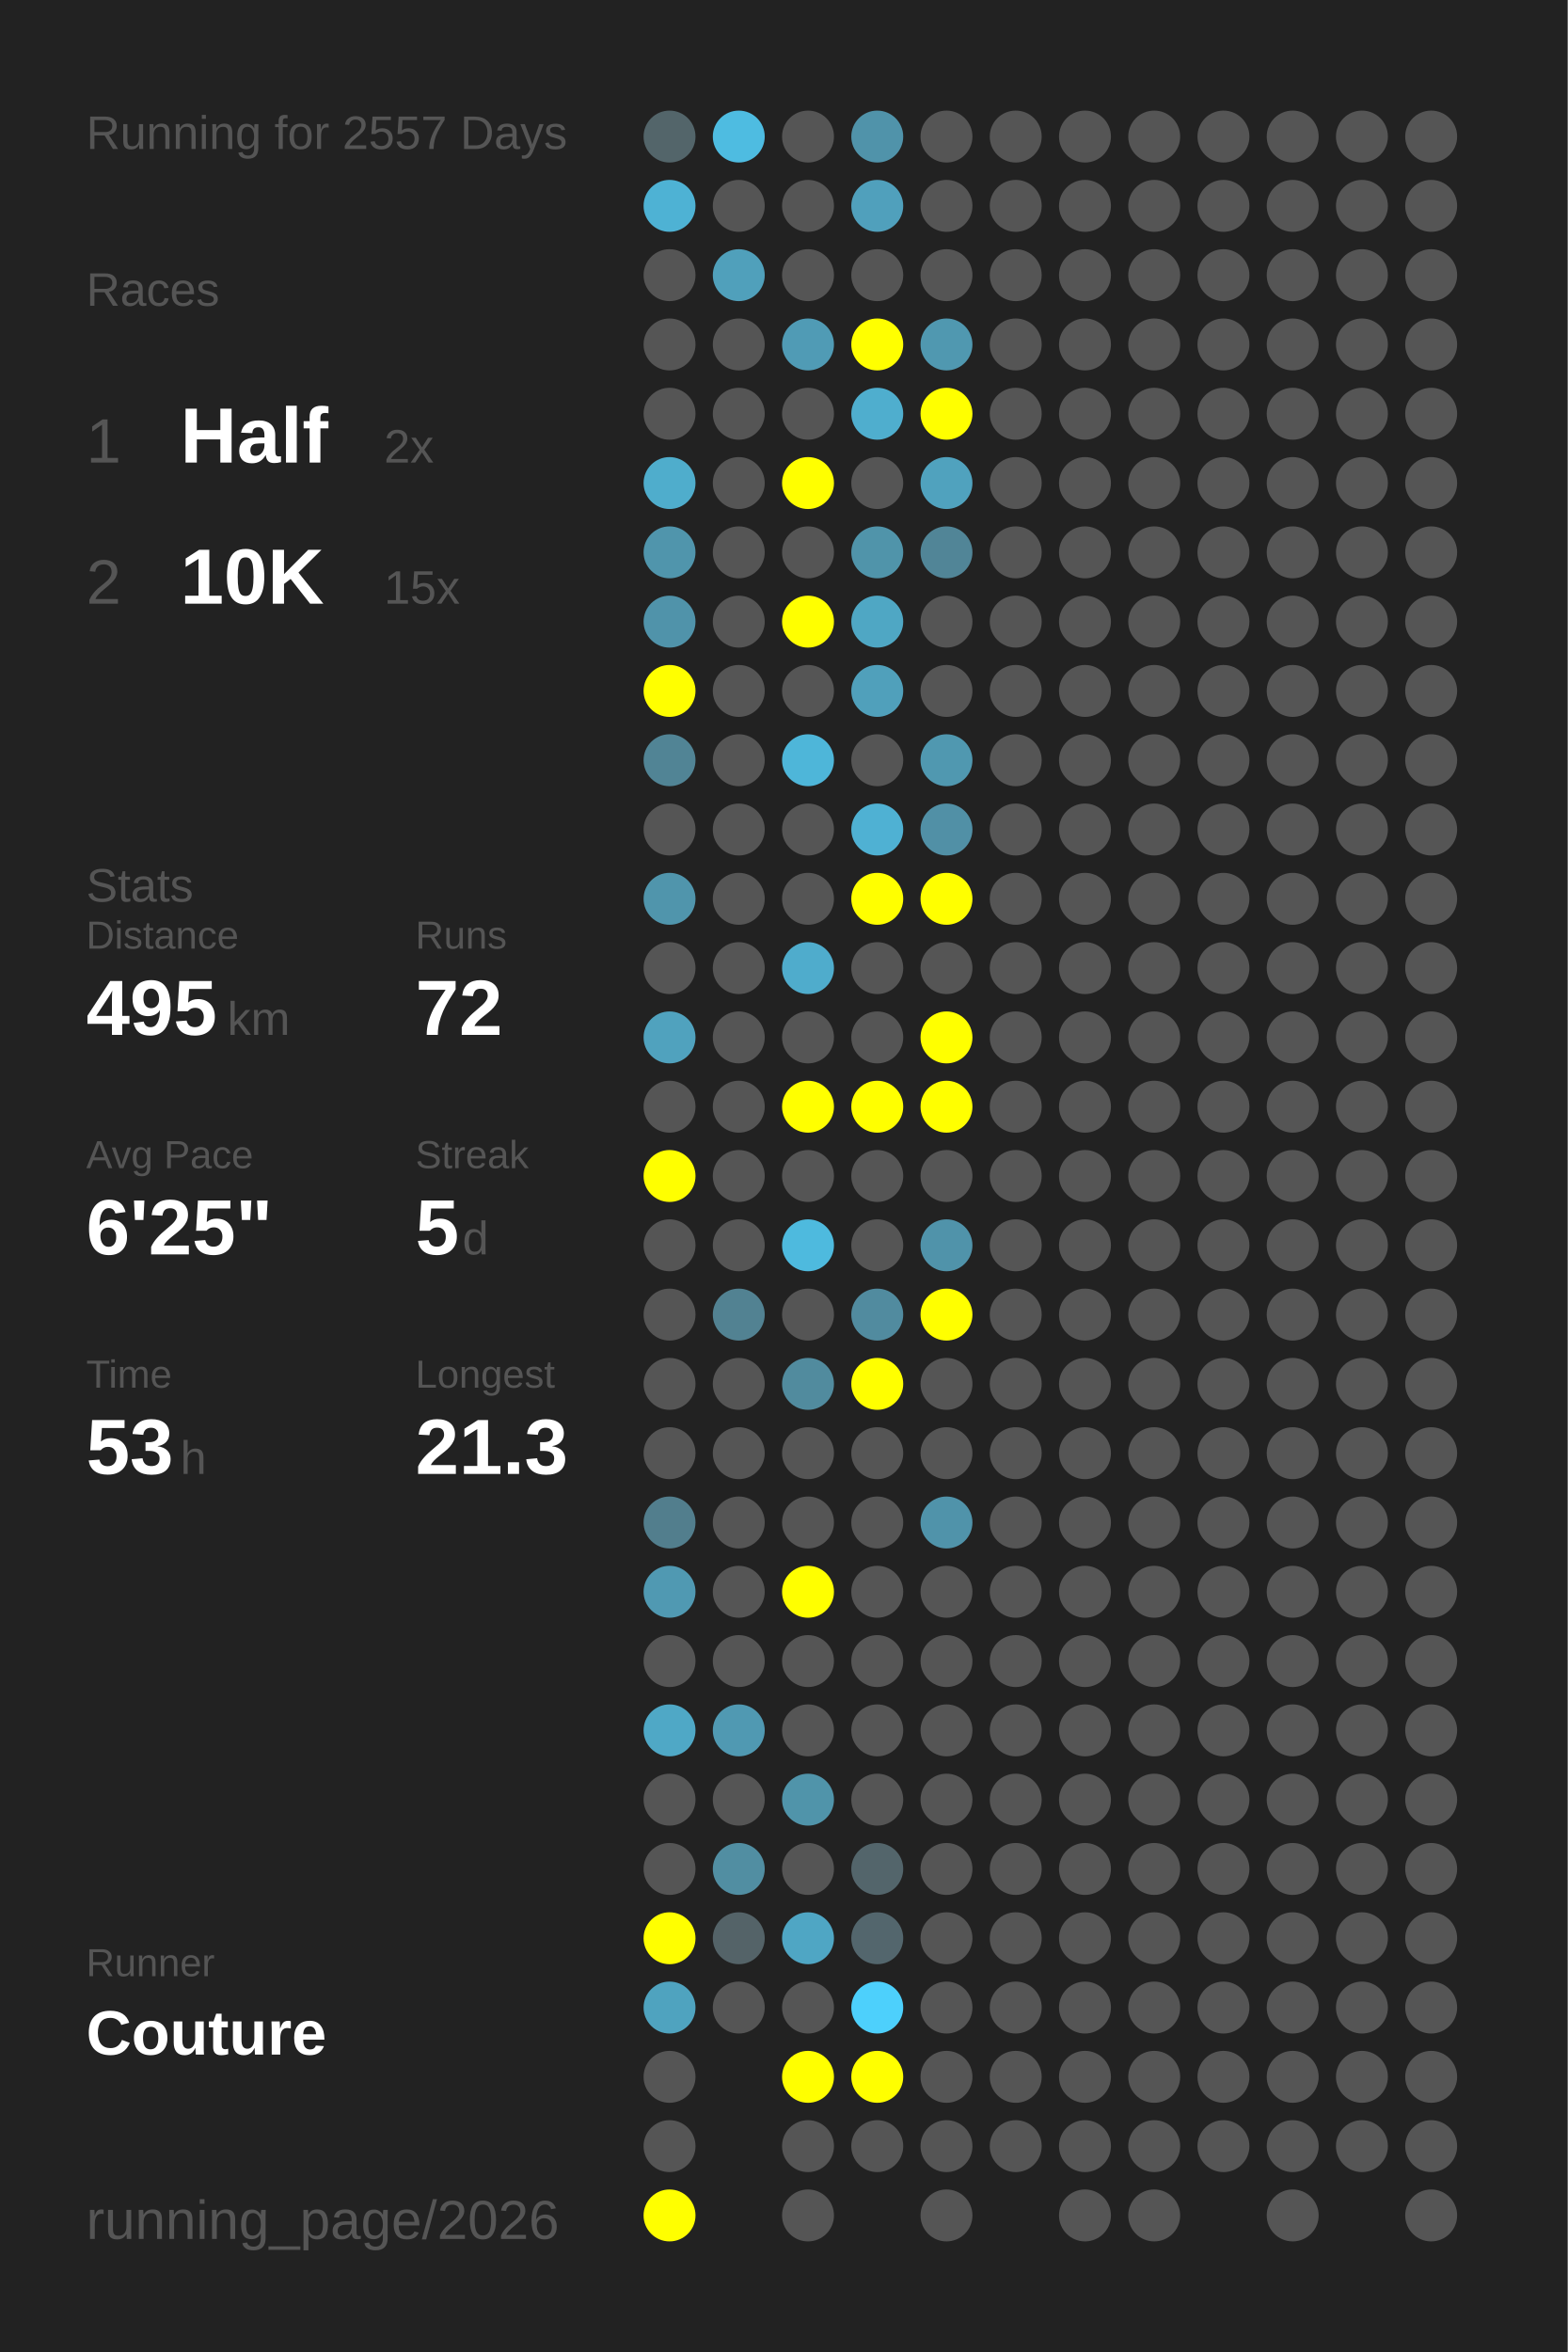
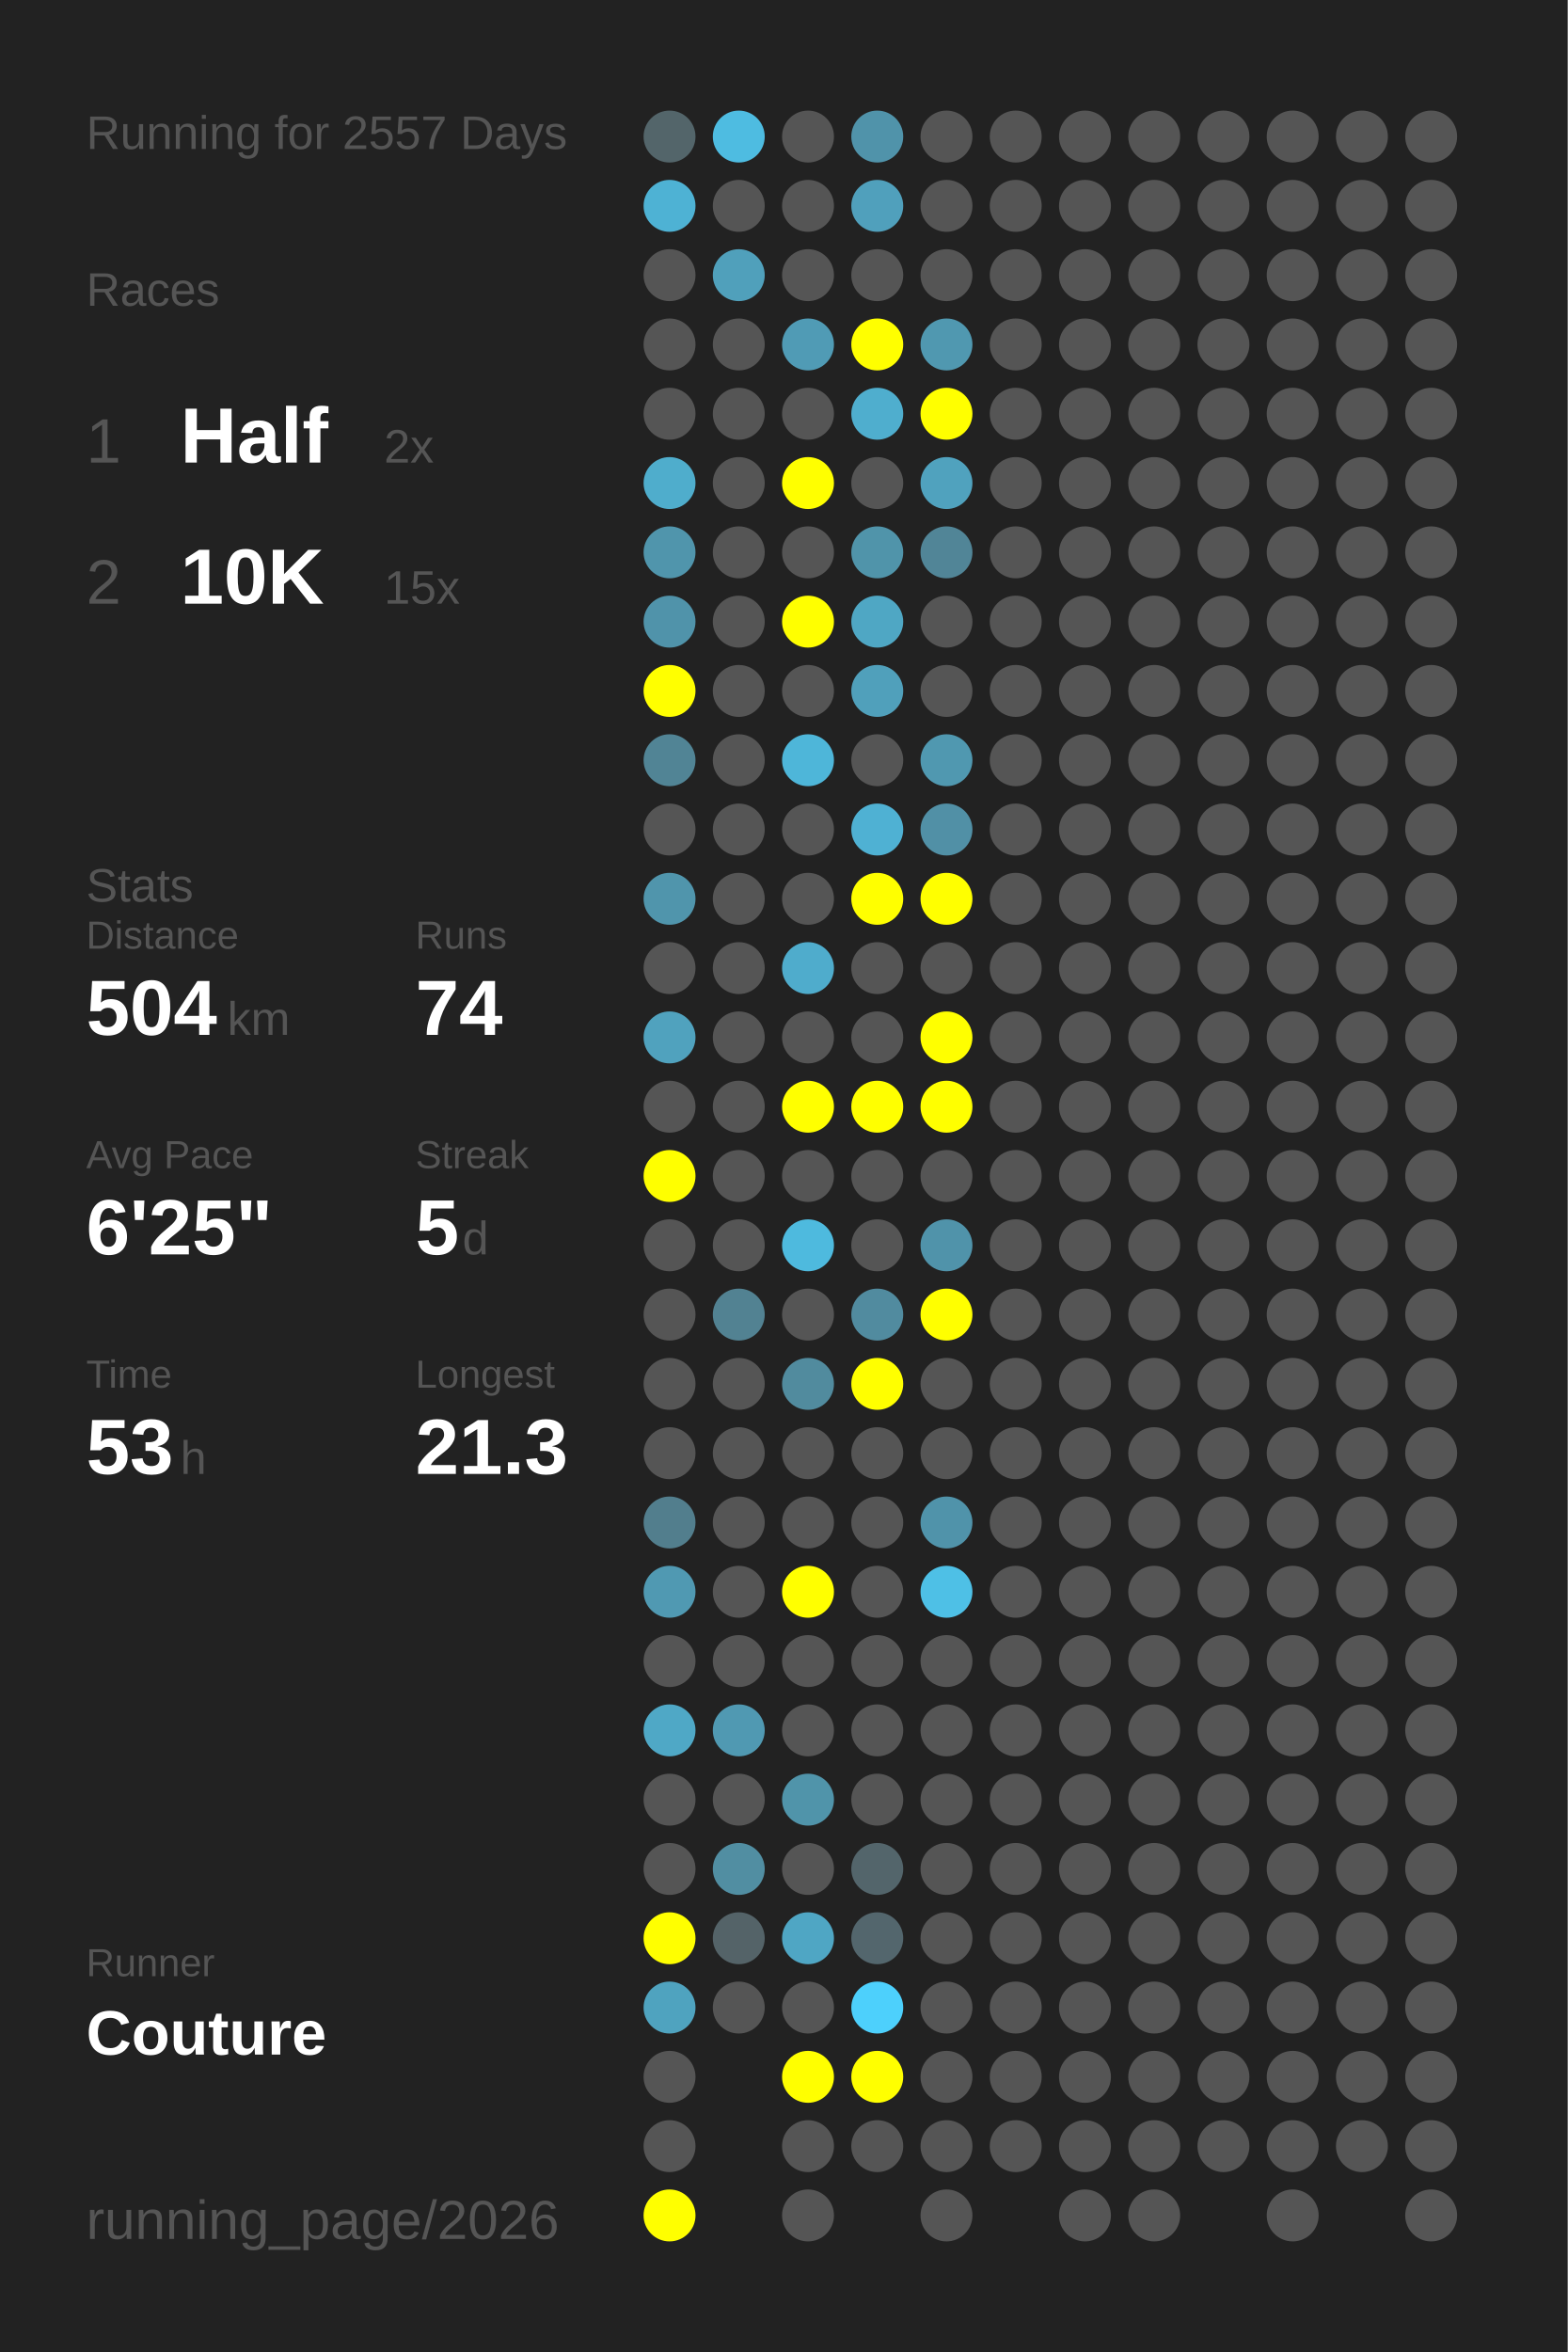
<svg xmlns="http://www.w3.org/2000/svg" baseProfile="full" height="300mm" version="1.1" viewBox="0,0,200,300" width="200mm">
  <defs />
  <rect fill="#222222" height="300" width="200" x="0" y="0" />
  <text fill="#555555" style="font-size:6px; font-family:Arial;" x="11" y="19">Running for 2557 Days</text>
  <text fill="#555555" style="font-size:6px; font-family:Arial;" x="11" y="39">Races</text>
  <text fill="#555555" style="font-size:8px; font-family:Arial;" x="11" y="59">1</text>
  <text fill="#FFFFFF" style="font-size:10px; font-family:Arial; font-weight:bold;" x="23" y="59">Half</text>
  <text fill="#555555" style="font-size:6px; font-family:Arial;" x="49" y="59">2x</text>
  <text fill="#555555" style="font-size:8px; font-family:Arial;" x="11" y="77">2</text>
  <text fill="#FFFFFF" style="font-size:10px; font-family:Arial; font-weight:bold;" x="23" y="77">10K</text>
  <text fill="#555555" style="font-size:6px; font-family:Arial;" x="49" y="77">15x</text>
  <text fill="#555555" style="font-size:6px; font-family:Arial;" x="11" y="115">Stats</text>
  <text fill="#555555" style="font-size:5px; font-family:Arial;" x="11" y="121">Distance</text>
-   <text fill="#FFFFFF" style="font-size:10px; font-family:Arial; font-weight:bold;" x="11" y="132">495</text>
+   <text fill="#FFFFFF" style="font-size:10px; font-family:Arial; font-weight:bold;" x="11" y="132">504</text>
  <text fill="#555555" style="font-size:6px; font-family:Arial;" x="29" y="132">km</text>
  <text fill="#555555" style="font-size:5px; font-family:Arial;" x="53" y="121">Runs</text>
-   <text fill="#FFFFFF" style="font-size:10px; font-family:Arial; font-weight:bold;" x="53" y="132">72</text>
+   <text fill="#FFFFFF" style="font-size:10px; font-family:Arial; font-weight:bold;" x="53" y="132">74</text>
  <text fill="#555555" style="font-size:5px; font-family:Arial;" x="11" y="149">Avg Pace</text>
  <text fill="#FFFFFF" style="font-size:10px; font-family:Arial; font-weight:bold;" x="11" y="160">6'25"</text>
  <text fill="#555555" style="font-size:5px; font-family:Arial;" x="53" y="149">Streak</text>
  <text fill="#FFFFFF" style="font-size:10px; font-family:Arial; font-weight:bold;" x="53" y="160">5</text>
  <text fill="#555555" style="font-size:6px; font-family:Arial;" x="59" y="160">d</text>
  <text fill="#555555" style="font-size:5px; font-family:Arial;" x="11" y="177">Time</text>
  <text fill="#FFFFFF" style="font-size:10px; font-family:Arial; font-weight:bold;" x="11" y="188">53</text>
  <text fill="#555555" style="font-size:6px; font-family:Arial;" x="23" y="188">h</text>
  <text fill="#555555" style="font-size:5px; font-family:Arial;" x="53" y="177">Longest</text>
  <text fill="#FFFFFF" style="font-size:10px; font-family:Arial; font-weight:bold;" x="53" y="188">21.3</text>
  <text fill="#555555" style="font-size:5px; font-family:Arial;" x="11" y="252.065">Runner</text>
  <text fill="#FFFFFF" style="font-size:8px; font-family:Arial; font-weight:bold;" x="11" y="262.065">Couture</text>
  <text fill="#555555" style="font-size:7px; font-family:Arial;" x="11" y="285.581">running_page/2026</text>
  <circle cx="85.417" cy="17.419" fill="#53656a" r="3.312" />
  <circle cx="85.417" cy="26.258" fill="#4eb2d4" r="3.312" />
  <circle cx="85.417" cy="35.097" fill="#555555" r="3.312" />
  <circle cx="85.417" cy="43.935" fill="#555555" r="3.312" />
  <circle cx="85.417" cy="52.774" fill="#555555" r="3.312" />
  <circle cx="85.417" cy="61.613" fill="#4fadcc" r="3.312" />
  <circle cx="85.417" cy="70.452" fill="#5095ac" r="3.312" />
  <circle cx="85.417" cy="79.29" fill="#5093aa" r="3.312" />
  <circle cx="85.417" cy="88.129" fill="#FFFF00" r="3.312" />
  <circle cx="85.417" cy="96.968" fill="#518495" r="3.312" />
  <circle cx="85.417" cy="105.806" fill="#555555" r="3.312" />
  <circle cx="85.417" cy="114.645" fill="#5095ac" r="3.312" />
  <circle cx="85.417" cy="123.484" fill="#555555" r="3.312" />
  <circle cx="85.417" cy="132.323" fill="#50a2be" r="3.312" />
  <circle cx="85.417" cy="141.161" fill="#555555" r="3.312" />
  <circle cx="85.417" cy="150" fill="#FFFF00" r="3.312" />
  <circle cx="85.417" cy="158.839" fill="#555555" r="3.312" />
  <circle cx="85.417" cy="167.677" fill="#555555" r="3.312" />
  <circle cx="85.417" cy="176.516" fill="#555555" r="3.312" />
  <circle cx="85.417" cy="185.355" fill="#555555" r="3.312" />
  <circle cx="85.417" cy="194.194" fill="#527e8d" r="3.312" />
  <circle cx="85.417" cy="203.032" fill="#5099b2" r="3.312" />
  <circle cx="85.417" cy="211.871" fill="#555555" r="3.312" />
  <circle cx="85.417" cy="220.71" fill="#4fa8c6" r="3.312" />
  <circle cx="85.417" cy="229.548" fill="#555555" r="3.312" />
  <circle cx="85.417" cy="238.387" fill="#555555" r="3.312" />
  <circle cx="85.417" cy="247.226" fill="#FFFF00" r="3.312" />
  <circle cx="85.417" cy="256.065" fill="#4fa3bf" r="3.312" />
  <circle cx="85.417" cy="264.903" fill="#555555" r="3.312" />
  <circle cx="85.417" cy="273.742" fill="#555555" r="3.312" />
  <circle cx="85.417" cy="282.581" fill="#FFFF00" r="3.312" />
  <circle cx="94.25" cy="17.419" fill="#4ebce1" r="3.312" />
  <circle cx="94.25" cy="26.258" fill="#555555" r="3.312" />
  <circle cx="94.25" cy="35.097" fill="#50a0bb" r="3.312" />
  <circle cx="94.25" cy="43.935" fill="#555555" r="3.312" />
  <circle cx="94.25" cy="52.774" fill="#555555" r="3.312" />
  <circle cx="94.25" cy="61.613" fill="#555555" r="3.312" />
  <circle cx="94.25" cy="70.452" fill="#555555" r="3.312" />
  <circle cx="94.25" cy="79.29" fill="#555555" r="3.312" />
  <circle cx="94.25" cy="88.129" fill="#555555" r="3.312" />
  <circle cx="94.25" cy="96.968" fill="#555555" r="3.312" />
  <circle cx="94.25" cy="105.806" fill="#555555" r="3.312" />
  <circle cx="94.25" cy="114.645" fill="#555555" r="3.312" />
  <circle cx="94.25" cy="123.484" fill="#555555" r="3.312" />
  <circle cx="94.25" cy="132.323" fill="#555555" r="3.312" />
  <circle cx="94.25" cy="141.161" fill="#555555" r="3.312" />
  <circle cx="94.25" cy="150" fill="#555555" r="3.312" />
  <circle cx="94.25" cy="158.839" fill="#555555" r="3.312" />
  <circle cx="94.25" cy="167.677" fill="#528292" r="3.312" />
  <circle cx="94.25" cy="176.516" fill="#555555" r="3.312" />
  <circle cx="94.25" cy="185.355" fill="#555555" r="3.312" />
  <circle cx="94.25" cy="194.194" fill="#555555" r="3.312" />
  <circle cx="94.25" cy="203.032" fill="#555555" r="3.312" />
  <circle cx="94.25" cy="211.871" fill="#555555" r="3.312" />
  <circle cx="94.25" cy="220.71" fill="#5099b2" r="3.312" />
  <circle cx="94.25" cy="229.548" fill="#555555" r="3.312" />
  <circle cx="94.25" cy="238.387" fill="#518ea2" r="3.312" />
  <circle cx="94.25" cy="247.226" fill="#546368" r="3.312" />
  <circle cx="94.25" cy="256.065" fill="#555555" r="3.312" />
  <circle cx="103.083" cy="17.419" fill="#555555" r="3.312" />
  <circle cx="103.083" cy="26.258" fill="#555555" r="3.312" />
  <circle cx="103.083" cy="35.097" fill="#555555" r="3.312" />
  <circle cx="103.083" cy="43.935" fill="#509bb5" r="3.312" />
  <circle cx="103.083" cy="52.774" fill="#555555" r="3.312" />
  <circle cx="103.083" cy="61.613" fill="#FFFF00" r="3.312" />
  <circle cx="103.083" cy="70.452" fill="#555555" r="3.312" />
  <circle cx="103.083" cy="79.29" fill="#FFFF00" r="3.312" />
  <circle cx="103.083" cy="88.129" fill="#555555" r="3.312" />
  <circle cx="103.083" cy="96.968" fill="#4eb6d9" r="3.312" />
  <circle cx="103.083" cy="105.806" fill="#555555" r="3.312" />
  <circle cx="103.083" cy="114.645" fill="#555555" r="3.312" />
  <circle cx="103.083" cy="123.484" fill="#4faccc" r="3.312" />
  <circle cx="103.083" cy="132.323" fill="#555555" r="3.312" />
  <circle cx="103.083" cy="141.161" fill="#FFFF00" r="3.312" />
  <circle cx="103.083" cy="150" fill="#555555" r="3.312" />
  <circle cx="103.083" cy="158.839" fill="#4ebade" r="3.312" />
  <circle cx="103.083" cy="167.677" fill="#555555" r="3.312" />
  <circle cx="103.083" cy="176.516" fill="#518b9e" r="3.312" />
  <circle cx="103.083" cy="185.355" fill="#555555" r="3.312" />
  <circle cx="103.083" cy="194.194" fill="#555555" r="3.312" />
  <circle cx="103.083" cy="203.032" fill="#FFFF00" r="3.312" />
  <circle cx="103.083" cy="211.871" fill="#555555" r="3.312" />
  <circle cx="103.083" cy="220.71" fill="#555555" r="3.312" />
  <circle cx="103.083" cy="229.548" fill="#5094aa" r="3.312" />
  <circle cx="103.083" cy="238.387" fill="#555555" r="3.312" />
  <circle cx="103.083" cy="247.226" fill="#4fa6c4" r="3.312" />
  <circle cx="103.083" cy="256.065" fill="#555555" r="3.312" />
  <circle cx="103.083" cy="264.903" fill="#FFFF00" r="3.312" />
  <circle cx="103.083" cy="273.742" fill="#555555" r="3.312" />
  <circle cx="103.083" cy="282.581" fill="#555555" r="3.312" />
  <circle cx="111.917" cy="17.419" fill="#5093aa" r="3.312" />
  <circle cx="111.917" cy="26.258" fill="#50a0bc" r="3.312" />
  <circle cx="111.917" cy="35.097" fill="#555555" r="3.312" />
  <circle cx="111.917" cy="43.935" fill="#FFFF00" r="3.312" />
  <circle cx="111.917" cy="52.774" fill="#4faece" r="3.312" />
  <circle cx="111.917" cy="61.613" fill="#555555" r="3.312" />
  <circle cx="111.917" cy="70.452" fill="#5094aa" r="3.312" />
  <circle cx="111.917" cy="79.29" fill="#4fa7c4" r="3.312" />
  <circle cx="111.917" cy="88.129" fill="#50a0bb" r="3.312" />
  <circle cx="111.917" cy="96.968" fill="#555555" r="3.312" />
  <circle cx="111.917" cy="105.806" fill="#4fb1d3" r="3.312" />
  <circle cx="111.917" cy="114.645" fill="#FFFF00" r="3.312" />
  <circle cx="111.917" cy="123.484" fill="#555555" r="3.312" />
  <circle cx="111.917" cy="132.323" fill="#555555" r="3.312" />
  <circle cx="111.917" cy="141.161" fill="#FFFF00" r="3.312" />
  <circle cx="111.917" cy="150" fill="#555555" r="3.312" />
  <circle cx="111.917" cy="158.839" fill="#555555" r="3.312" />
  <circle cx="111.917" cy="167.677" fill="#518b9f" r="3.312" />
  <circle cx="111.917" cy="176.516" fill="#FFFF00" r="3.312" />
  <circle cx="111.917" cy="185.355" fill="#555555" r="3.312" />
  <circle cx="111.917" cy="194.194" fill="#555555" r="3.312" />
  <circle cx="111.917" cy="203.032" fill="#555555" r="3.312" />
  <circle cx="111.917" cy="211.871" fill="#555555" r="3.312" />
  <circle cx="111.917" cy="220.71" fill="#555555" r="3.312" />
  <circle cx="111.917" cy="229.548" fill="#555555" r="3.312" />
  <circle cx="111.917" cy="238.387" fill="#53656b" r="3.312" />
  <circle cx="111.917" cy="247.226" fill="#53666d" r="3.312" />
  <circle cx="111.917" cy="256.065" fill="#4dd0fc" r="3.312" />
  <circle cx="111.917" cy="264.903" fill="#FFFF00" r="3.312" />
  <circle cx="111.917" cy="273.742" fill="#555555" r="3.312" />
  <circle cx="120.75" cy="17.419" fill="#555555" r="3.312" />
  <circle cx="120.75" cy="26.258" fill="#555555" r="3.312" />
  <circle cx="120.75" cy="35.097" fill="#555555" r="3.312" />
  <circle cx="120.75" cy="43.935" fill="#5098b0" r="3.312" />
  <circle cx="120.75" cy="52.774" fill="#FFFF00" r="3.312" />
  <circle cx="120.75" cy="61.613" fill="#50a2be" r="3.312" />
  <circle cx="120.75" cy="70.452" fill="#518597" r="3.312" />
  <circle cx="120.75" cy="79.29" fill="#555555" r="3.312" />
  <circle cx="120.75" cy="88.129" fill="#555555" r="3.312" />
  <circle cx="120.75" cy="96.968" fill="#5098b0" r="3.312" />
  <circle cx="120.75" cy="105.806" fill="#5190a6" r="3.312" />
  <circle cx="120.75" cy="114.645" fill="#FFFF00" r="3.312" />
  <circle cx="120.75" cy="123.484" fill="#555555" r="3.312" />
  <circle cx="120.75" cy="132.323" fill="#FFFF00" r="3.312" />
  <circle cx="120.75" cy="141.161" fill="#FFFF00" r="3.312" />
  <circle cx="120.75" cy="150" fill="#555555" r="3.312" />
  <circle cx="120.75" cy="158.839" fill="#5093aa" r="3.312" />
  <circle cx="120.75" cy="167.677" fill="#FFFF00" r="3.312" />
  <circle cx="120.75" cy="176.516" fill="#555555" r="3.312" />
  <circle cx="120.75" cy="185.355" fill="#555555" r="3.312" />
  <circle cx="120.75" cy="194.194" fill="#5093aa" r="3.312" />
-   <circle cx="120.75" cy="203.032" fill="#555555" r="3.312" />
+   <circle cx="120.75" cy="203.032" fill="#4ec0e6" r="3.312" />
  <circle cx="120.75" cy="211.871" fill="#555555" r="3.312" />
  <circle cx="120.75" cy="220.71" fill="#555555" r="3.312" />
  <circle cx="120.75" cy="229.548" fill="#555555" r="3.312" />
  <circle cx="120.75" cy="238.387" fill="#555555" r="3.312" />
  <circle cx="120.75" cy="247.226" fill="#555555" r="3.312" />
  <circle cx="120.75" cy="256.065" fill="#555555" r="3.312" />
  <circle cx="120.75" cy="264.903" fill="#555555" r="3.312" />
  <circle cx="120.75" cy="273.742" fill="#555555" r="3.312" />
  <circle cx="120.75" cy="282.581" fill="#555555" r="3.312" />
  <circle cx="129.583" cy="17.419" fill="#555555" r="3.312" />
  <circle cx="129.583" cy="26.258" fill="#555555" r="3.312" />
  <circle cx="129.583" cy="35.097" fill="#555555" r="3.312" />
  <circle cx="129.583" cy="43.935" fill="#555555" r="3.312" />
  <circle cx="129.583" cy="52.774" fill="#555555" r="3.312" />
  <circle cx="129.583" cy="61.613" fill="#555555" r="3.312" />
  <circle cx="129.583" cy="70.452" fill="#555555" r="3.312" />
  <circle cx="129.583" cy="79.29" fill="#555555" r="3.312" />
  <circle cx="129.583" cy="88.129" fill="#555555" r="3.312" />
  <circle cx="129.583" cy="96.968" fill="#555555" r="3.312" />
  <circle cx="129.583" cy="105.806" fill="#555555" r="3.312" />
  <circle cx="129.583" cy="114.645" fill="#555555" r="3.312" />
  <circle cx="129.583" cy="123.484" fill="#555555" r="3.312" />
  <circle cx="129.583" cy="132.323" fill="#555555" r="3.312" />
  <circle cx="129.583" cy="141.161" fill="#555555" r="3.312" />
  <circle cx="129.583" cy="150" fill="#555555" r="3.312" />
  <circle cx="129.583" cy="158.839" fill="#555555" r="3.312" />
  <circle cx="129.583" cy="167.677" fill="#555555" r="3.312" />
  <circle cx="129.583" cy="176.516" fill="#555555" r="3.312" />
  <circle cx="129.583" cy="185.355" fill="#555555" r="3.312" />
  <circle cx="129.583" cy="194.194" fill="#555555" r="3.312" />
  <circle cx="129.583" cy="203.032" fill="#555555" r="3.312" />
  <circle cx="129.583" cy="211.871" fill="#555555" r="3.312" />
  <circle cx="129.583" cy="220.71" fill="#555555" r="3.312" />
  <circle cx="129.583" cy="229.548" fill="#555555" r="3.312" />
  <circle cx="129.583" cy="238.387" fill="#555555" r="3.312" />
  <circle cx="129.583" cy="247.226" fill="#555555" r="3.312" />
  <circle cx="129.583" cy="256.065" fill="#555555" r="3.312" />
  <circle cx="129.583" cy="264.903" fill="#555555" r="3.312" />
  <circle cx="129.583" cy="273.742" fill="#555555" r="3.312" />
  <circle cx="138.417" cy="17.419" fill="#555555" r="3.312" />
  <circle cx="138.417" cy="26.258" fill="#555555" r="3.312" />
  <circle cx="138.417" cy="35.097" fill="#555555" r="3.312" />
  <circle cx="138.417" cy="43.935" fill="#555555" r="3.312" />
  <circle cx="138.417" cy="52.774" fill="#555555" r="3.312" />
  <circle cx="138.417" cy="61.613" fill="#555555" r="3.312" />
  <circle cx="138.417" cy="70.452" fill="#555555" r="3.312" />
  <circle cx="138.417" cy="79.29" fill="#555555" r="3.312" />
  <circle cx="138.417" cy="88.129" fill="#555555" r="3.312" />
  <circle cx="138.417" cy="96.968" fill="#555555" r="3.312" />
  <circle cx="138.417" cy="105.806" fill="#555555" r="3.312" />
  <circle cx="138.417" cy="114.645" fill="#555555" r="3.312" />
  <circle cx="138.417" cy="123.484" fill="#555555" r="3.312" />
  <circle cx="138.417" cy="132.323" fill="#555555" r="3.312" />
  <circle cx="138.417" cy="141.161" fill="#555555" r="3.312" />
  <circle cx="138.417" cy="150" fill="#555555" r="3.312" />
  <circle cx="138.417" cy="158.839" fill="#555555" r="3.312" />
  <circle cx="138.417" cy="167.677" fill="#555555" r="3.312" />
  <circle cx="138.417" cy="176.516" fill="#555555" r="3.312" />
  <circle cx="138.417" cy="185.355" fill="#555555" r="3.312" />
  <circle cx="138.417" cy="194.194" fill="#555555" r="3.312" />
  <circle cx="138.417" cy="203.032" fill="#555555" r="3.312" />
  <circle cx="138.417" cy="211.871" fill="#555555" r="3.312" />
  <circle cx="138.417" cy="220.71" fill="#555555" r="3.312" />
  <circle cx="138.417" cy="229.548" fill="#555555" r="3.312" />
  <circle cx="138.417" cy="238.387" fill="#555555" r="3.312" />
  <circle cx="138.417" cy="247.226" fill="#555555" r="3.312" />
  <circle cx="138.417" cy="256.065" fill="#555555" r="3.312" />
  <circle cx="138.417" cy="264.903" fill="#555555" r="3.312" />
  <circle cx="138.417" cy="273.742" fill="#555555" r="3.312" />
  <circle cx="138.417" cy="282.581" fill="#555555" r="3.312" />
  <circle cx="147.25" cy="17.419" fill="#555555" r="3.312" />
  <circle cx="147.25" cy="26.258" fill="#555555" r="3.312" />
  <circle cx="147.25" cy="35.097" fill="#555555" r="3.312" />
  <circle cx="147.25" cy="43.935" fill="#555555" r="3.312" />
  <circle cx="147.25" cy="52.774" fill="#555555" r="3.312" />
  <circle cx="147.25" cy="61.613" fill="#555555" r="3.312" />
  <circle cx="147.25" cy="70.452" fill="#555555" r="3.312" />
  <circle cx="147.25" cy="79.29" fill="#555555" r="3.312" />
  <circle cx="147.25" cy="88.129" fill="#555555" r="3.312" />
  <circle cx="147.25" cy="96.968" fill="#555555" r="3.312" />
  <circle cx="147.25" cy="105.806" fill="#555555" r="3.312" />
  <circle cx="147.25" cy="114.645" fill="#555555" r="3.312" />
  <circle cx="147.25" cy="123.484" fill="#555555" r="3.312" />
  <circle cx="147.25" cy="132.323" fill="#555555" r="3.312" />
  <circle cx="147.25" cy="141.161" fill="#555555" r="3.312" />
  <circle cx="147.25" cy="150" fill="#555555" r="3.312" />
  <circle cx="147.25" cy="158.839" fill="#555555" r="3.312" />
  <circle cx="147.25" cy="167.677" fill="#555555" r="3.312" />
  <circle cx="147.25" cy="176.516" fill="#555555" r="3.312" />
  <circle cx="147.25" cy="185.355" fill="#555555" r="3.312" />
  <circle cx="147.25" cy="194.194" fill="#555555" r="3.312" />
  <circle cx="147.25" cy="203.032" fill="#555555" r="3.312" />
  <circle cx="147.25" cy="211.871" fill="#555555" r="3.312" />
  <circle cx="147.25" cy="220.71" fill="#555555" r="3.312" />
  <circle cx="147.25" cy="229.548" fill="#555555" r="3.312" />
  <circle cx="147.25" cy="238.387" fill="#555555" r="3.312" />
  <circle cx="147.25" cy="247.226" fill="#555555" r="3.312" />
  <circle cx="147.25" cy="256.065" fill="#555555" r="3.312" />
  <circle cx="147.25" cy="264.903" fill="#555555" r="3.312" />
  <circle cx="147.25" cy="273.742" fill="#555555" r="3.312" />
  <circle cx="147.25" cy="282.581" fill="#555555" r="3.312" />
  <circle cx="156.083" cy="17.419" fill="#555555" r="3.312" />
  <circle cx="156.083" cy="26.258" fill="#555555" r="3.312" />
  <circle cx="156.083" cy="35.097" fill="#555555" r="3.312" />
  <circle cx="156.083" cy="43.935" fill="#555555" r="3.312" />
  <circle cx="156.083" cy="52.774" fill="#555555" r="3.312" />
  <circle cx="156.083" cy="61.613" fill="#555555" r="3.312" />
  <circle cx="156.083" cy="70.452" fill="#555555" r="3.312" />
  <circle cx="156.083" cy="79.29" fill="#555555" r="3.312" />
  <circle cx="156.083" cy="88.129" fill="#555555" r="3.312" />
  <circle cx="156.083" cy="96.968" fill="#555555" r="3.312" />
  <circle cx="156.083" cy="105.806" fill="#555555" r="3.312" />
  <circle cx="156.083" cy="114.645" fill="#555555" r="3.312" />
  <circle cx="156.083" cy="123.484" fill="#555555" r="3.312" />
  <circle cx="156.083" cy="132.323" fill="#555555" r="3.312" />
  <circle cx="156.083" cy="141.161" fill="#555555" r="3.312" />
  <circle cx="156.083" cy="150" fill="#555555" r="3.312" />
  <circle cx="156.083" cy="158.839" fill="#555555" r="3.312" />
  <circle cx="156.083" cy="167.677" fill="#555555" r="3.312" />
  <circle cx="156.083" cy="176.516" fill="#555555" r="3.312" />
  <circle cx="156.083" cy="185.355" fill="#555555" r="3.312" />
  <circle cx="156.083" cy="194.194" fill="#555555" r="3.312" />
  <circle cx="156.083" cy="203.032" fill="#555555" r="3.312" />
  <circle cx="156.083" cy="211.871" fill="#555555" r="3.312" />
  <circle cx="156.083" cy="220.71" fill="#555555" r="3.312" />
  <circle cx="156.083" cy="229.548" fill="#555555" r="3.312" />
  <circle cx="156.083" cy="238.387" fill="#555555" r="3.312" />
  <circle cx="156.083" cy="247.226" fill="#555555" r="3.312" />
  <circle cx="156.083" cy="256.065" fill="#555555" r="3.312" />
  <circle cx="156.083" cy="264.903" fill="#555555" r="3.312" />
  <circle cx="156.083" cy="273.742" fill="#555555" r="3.312" />
  <circle cx="164.917" cy="17.419" fill="#555555" r="3.312" />
  <circle cx="164.917" cy="26.258" fill="#555555" r="3.312" />
  <circle cx="164.917" cy="35.097" fill="#555555" r="3.312" />
  <circle cx="164.917" cy="43.935" fill="#555555" r="3.312" />
  <circle cx="164.917" cy="52.774" fill="#555555" r="3.312" />
  <circle cx="164.917" cy="61.613" fill="#555555" r="3.312" />
  <circle cx="164.917" cy="70.452" fill="#555555" r="3.312" />
  <circle cx="164.917" cy="79.29" fill="#555555" r="3.312" />
  <circle cx="164.917" cy="88.129" fill="#555555" r="3.312" />
  <circle cx="164.917" cy="96.968" fill="#555555" r="3.312" />
  <circle cx="164.917" cy="105.806" fill="#555555" r="3.312" />
  <circle cx="164.917" cy="114.645" fill="#555555" r="3.312" />
  <circle cx="164.917" cy="123.484" fill="#555555" r="3.312" />
  <circle cx="164.917" cy="132.323" fill="#555555" r="3.312" />
  <circle cx="164.917" cy="141.161" fill="#555555" r="3.312" />
  <circle cx="164.917" cy="150" fill="#555555" r="3.312" />
  <circle cx="164.917" cy="158.839" fill="#555555" r="3.312" />
  <circle cx="164.917" cy="167.677" fill="#555555" r="3.312" />
  <circle cx="164.917" cy="176.516" fill="#555555" r="3.312" />
  <circle cx="164.917" cy="185.355" fill="#555555" r="3.312" />
  <circle cx="164.917" cy="194.194" fill="#555555" r="3.312" />
  <circle cx="164.917" cy="203.032" fill="#555555" r="3.312" />
  <circle cx="164.917" cy="211.871" fill="#555555" r="3.312" />
  <circle cx="164.917" cy="220.71" fill="#555555" r="3.312" />
  <circle cx="164.917" cy="229.548" fill="#555555" r="3.312" />
  <circle cx="164.917" cy="238.387" fill="#555555" r="3.312" />
  <circle cx="164.917" cy="247.226" fill="#555555" r="3.312" />
  <circle cx="164.917" cy="256.065" fill="#555555" r="3.312" />
  <circle cx="164.917" cy="264.903" fill="#555555" r="3.312" />
  <circle cx="164.917" cy="273.742" fill="#555555" r="3.312" />
  <circle cx="164.917" cy="282.581" fill="#555555" r="3.312" />
  <circle cx="173.75" cy="17.419" fill="#555555" r="3.312" />
  <circle cx="173.75" cy="26.258" fill="#555555" r="3.312" />
  <circle cx="173.75" cy="35.097" fill="#555555" r="3.312" />
  <circle cx="173.75" cy="43.935" fill="#555555" r="3.312" />
  <circle cx="173.75" cy="52.774" fill="#555555" r="3.312" />
  <circle cx="173.75" cy="61.613" fill="#555555" r="3.312" />
  <circle cx="173.75" cy="70.452" fill="#555555" r="3.312" />
  <circle cx="173.75" cy="79.29" fill="#555555" r="3.312" />
  <circle cx="173.75" cy="88.129" fill="#555555" r="3.312" />
  <circle cx="173.75" cy="96.968" fill="#555555" r="3.312" />
  <circle cx="173.75" cy="105.806" fill="#555555" r="3.312" />
  <circle cx="173.75" cy="114.645" fill="#555555" r="3.312" />
  <circle cx="173.75" cy="123.484" fill="#555555" r="3.312" />
  <circle cx="173.75" cy="132.323" fill="#555555" r="3.312" />
  <circle cx="173.75" cy="141.161" fill="#555555" r="3.312" />
  <circle cx="173.75" cy="150" fill="#555555" r="3.312" />
  <circle cx="173.75" cy="158.839" fill="#555555" r="3.312" />
  <circle cx="173.75" cy="167.677" fill="#555555" r="3.312" />
  <circle cx="173.75" cy="176.516" fill="#555555" r="3.312" />
  <circle cx="173.75" cy="185.355" fill="#555555" r="3.312" />
  <circle cx="173.75" cy="194.194" fill="#555555" r="3.312" />
  <circle cx="173.75" cy="203.032" fill="#555555" r="3.312" />
  <circle cx="173.75" cy="211.871" fill="#555555" r="3.312" />
  <circle cx="173.75" cy="220.71" fill="#555555" r="3.312" />
  <circle cx="173.75" cy="229.548" fill="#555555" r="3.312" />
  <circle cx="173.75" cy="238.387" fill="#555555" r="3.312" />
  <circle cx="173.75" cy="247.226" fill="#555555" r="3.312" />
  <circle cx="173.75" cy="256.065" fill="#555555" r="3.312" />
  <circle cx="173.75" cy="264.903" fill="#555555" r="3.312" />
  <circle cx="173.75" cy="273.742" fill="#555555" r="3.312" />
  <circle cx="182.583" cy="17.419" fill="#555555" r="3.312" />
  <circle cx="182.583" cy="26.258" fill="#555555" r="3.312" />
  <circle cx="182.583" cy="35.097" fill="#555555" r="3.312" />
  <circle cx="182.583" cy="43.935" fill="#555555" r="3.312" />
  <circle cx="182.583" cy="52.774" fill="#555555" r="3.312" />
  <circle cx="182.583" cy="61.613" fill="#555555" r="3.312" />
  <circle cx="182.583" cy="70.452" fill="#555555" r="3.312" />
  <circle cx="182.583" cy="79.29" fill="#555555" r="3.312" />
  <circle cx="182.583" cy="88.129" fill="#555555" r="3.312" />
  <circle cx="182.583" cy="96.968" fill="#555555" r="3.312" />
  <circle cx="182.583" cy="105.806" fill="#555555" r="3.312" />
  <circle cx="182.583" cy="114.645" fill="#555555" r="3.312" />
  <circle cx="182.583" cy="123.484" fill="#555555" r="3.312" />
  <circle cx="182.583" cy="132.323" fill="#555555" r="3.312" />
  <circle cx="182.583" cy="141.161" fill="#555555" r="3.312" />
  <circle cx="182.583" cy="150" fill="#555555" r="3.312" />
  <circle cx="182.583" cy="158.839" fill="#555555" r="3.312" />
  <circle cx="182.583" cy="167.677" fill="#555555" r="3.312" />
  <circle cx="182.583" cy="176.516" fill="#555555" r="3.312" />
  <circle cx="182.583" cy="185.355" fill="#555555" r="3.312" />
  <circle cx="182.583" cy="194.194" fill="#555555" r="3.312" />
  <circle cx="182.583" cy="203.032" fill="#555555" r="3.312" />
  <circle cx="182.583" cy="211.871" fill="#555555" r="3.312" />
  <circle cx="182.583" cy="220.71" fill="#555555" r="3.312" />
  <circle cx="182.583" cy="229.548" fill="#555555" r="3.312" />
  <circle cx="182.583" cy="238.387" fill="#555555" r="3.312" />
  <circle cx="182.583" cy="247.226" fill="#555555" r="3.312" />
  <circle cx="182.583" cy="256.065" fill="#555555" r="3.312" />
  <circle cx="182.583" cy="264.903" fill="#555555" r="3.312" />
  <circle cx="182.583" cy="273.742" fill="#555555" r="3.312" />
  <circle cx="182.583" cy="282.581" fill="#555555" r="3.312" />
</svg>
